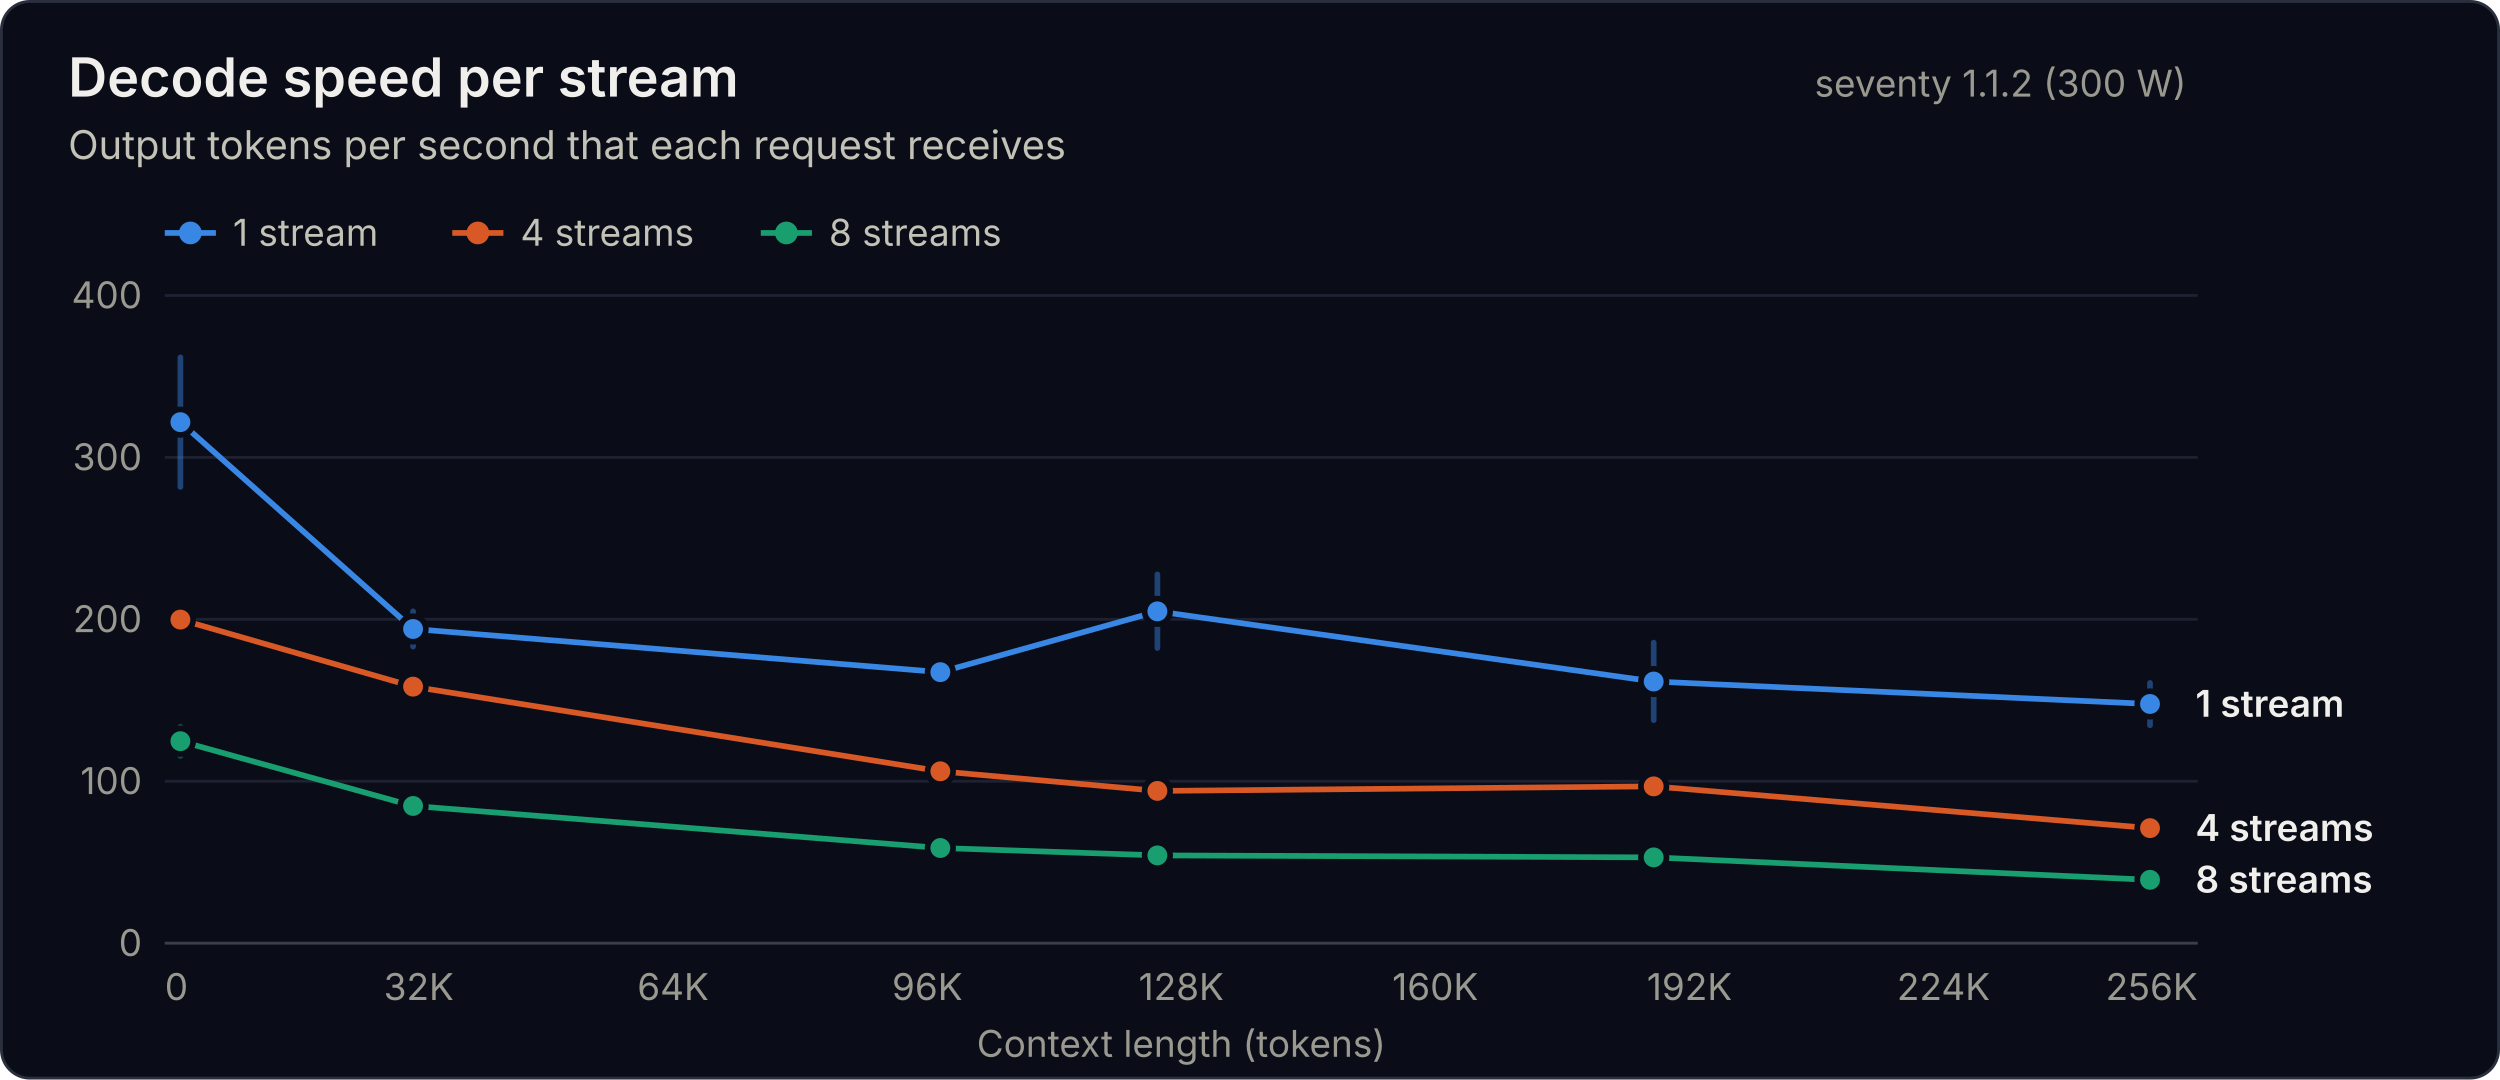
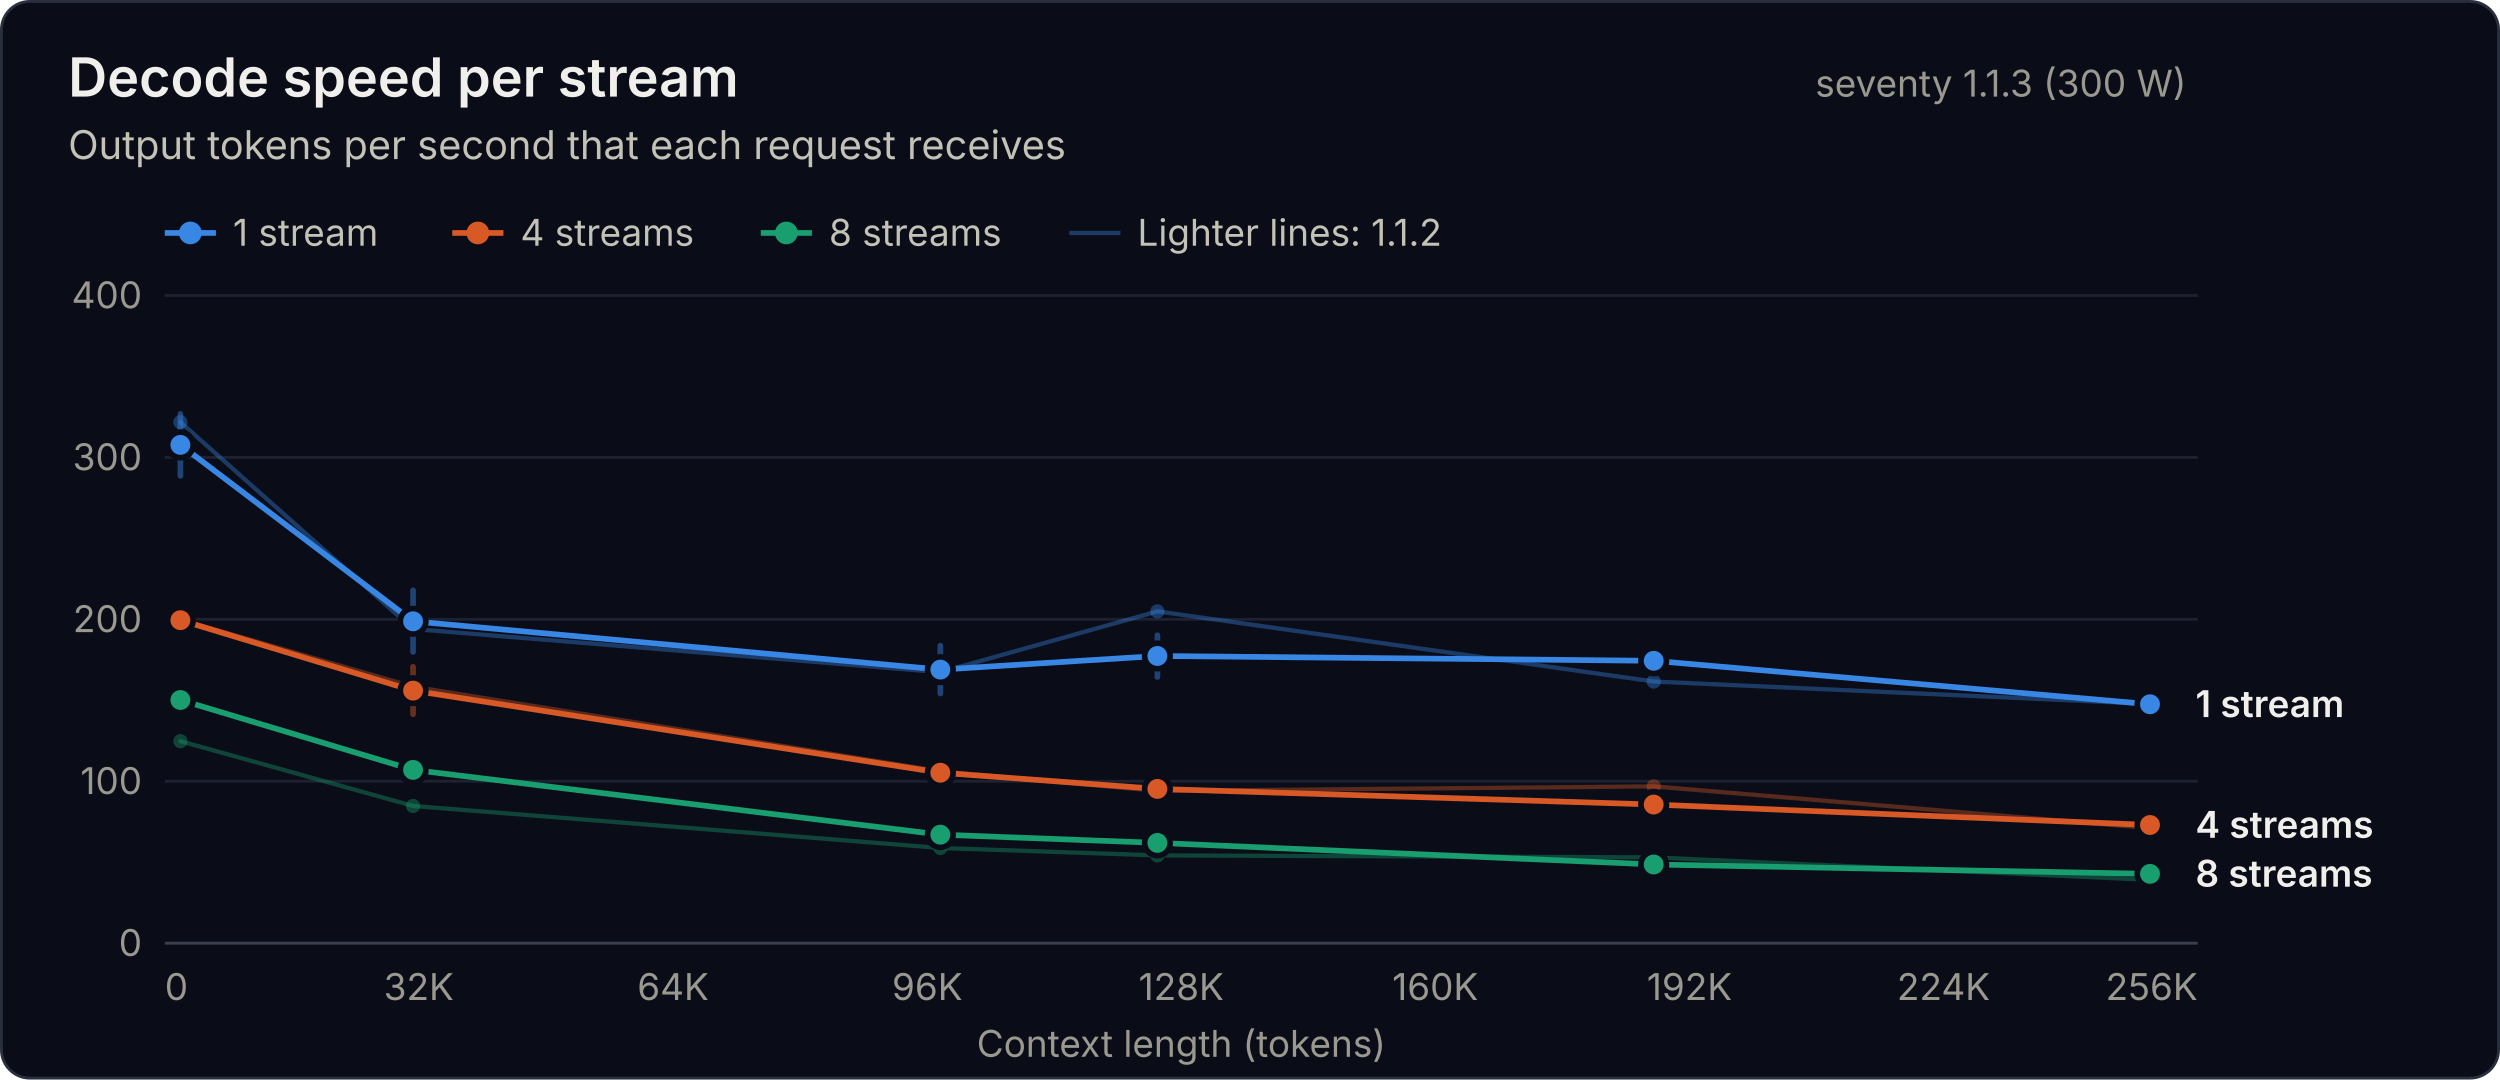
<svg xmlns="http://www.w3.org/2000/svg" viewBox="0 0 880 380" width="880" height="380" font-family="Inter, system-ui, -apple-system, 'Segoe UI', Helvetica, Arial, sans-serif" role="img" aria-label="Decode speed per stream">
  <rect x="0.5" y="0.5" width="879" height="379" rx="10" fill="#0a0d18" stroke="#2a2f3d" />
  <text x="24.0" y="34.0" font-size="19" font-weight="600" fill="#f0efec" text-anchor="start">Decode speed per stream</text>
  <text x="24.0" y="56.0" font-size="14" font-weight="400" fill="#c3c2b7" text-anchor="start">Output tokens per second that each request receives</text>
-   <text x="769.6" y="34.0" font-size="13" font-weight="400" fill="#9a998f" text-anchor="end">seventy 1.1.2 (300 W)</text>
+   <text x="769.6" y="34.0" font-size="13" font-weight="400" fill="#9a998f" text-anchor="end">seventy 1.1.3 (300 W)</text>
  <line x1="58" x2="773.6" y1="332.0" y2="332.0" stroke="#3a3f4e" stroke-width="1" />
  <text x="50.0" y="336.5" font-size="13" font-weight="400" fill="#9a998f" text-anchor="end">0</text>
  <line x1="58" x2="773.6" y1="275.0" y2="275.0" stroke="#1d2130" stroke-width="1" />
  <text x="50.0" y="279.5" font-size="13" font-weight="400" fill="#9a998f" text-anchor="end">100</text>
  <line x1="58" x2="773.6" y1="218.0" y2="218.0" stroke="#1d2130" stroke-width="1" />
  <text x="50.0" y="222.5" font-size="13" font-weight="400" fill="#9a998f" text-anchor="end">200</text>
  <line x1="58" x2="773.6" y1="161.0" y2="161.0" stroke="#1d2130" stroke-width="1" />
  <text x="50.0" y="165.5" font-size="13" font-weight="400" fill="#9a998f" text-anchor="end">300</text>
  <line x1="58" x2="773.6" y1="104.0" y2="104.0" stroke="#1d2130" stroke-width="1" />
  <text x="50.0" y="108.5" font-size="13" font-weight="400" fill="#9a998f" text-anchor="end">400</text>
  <text x="58.0" y="352.0" font-size="13" font-weight="400" fill="#9a998f" text-anchor="start">0</text>
  <text x="147.4" y="352.0" font-size="13" font-weight="400" fill="#9a998f" text-anchor="middle">32K</text>
  <text x="236.9" y="352.0" font-size="13" font-weight="400" fill="#9a998f" text-anchor="middle">64K</text>
  <text x="326.4" y="352.0" font-size="13" font-weight="400" fill="#9a998f" text-anchor="middle">96K</text>
  <text x="415.8" y="352.0" font-size="13" font-weight="400" fill="#9a998f" text-anchor="middle">128K</text>
  <text x="505.2" y="352.0" font-size="13" font-weight="400" fill="#9a998f" text-anchor="middle">160K</text>
  <text x="594.7" y="352.0" font-size="13" font-weight="400" fill="#9a998f" text-anchor="middle">192K</text>
  <text x="684.1" y="352.0" font-size="13" font-weight="400" fill="#9a998f" text-anchor="middle">224K</text>
  <text x="773.6" y="352.0" font-size="13" font-weight="400" fill="#9a998f" text-anchor="end">256K</text>
  <text x="415.8" y="372.0" font-size="13" font-weight="400" fill="#9a998f" text-anchor="middle">Context length (tokens)</text>
-   <polyline points="63.5,148.6 145.4,221.4 331.0,236.6 407.4,215.2 582.1,239.9 756.8,247.8" fill="none" stroke="#3987e5" stroke-width="2" stroke-linejoin="round" stroke-linecap="round" />
-   <line x1="63.5" x2="63.5" y1="171.4" y2="125.8" stroke="#3987e5" stroke-opacity="0.45" stroke-width="2" stroke-linecap="round" />
-   <circle cx="63.5" cy="148.6" r="4.5" fill="#3987e5" stroke="#0a0d18" stroke-width="2" />
-   <line x1="145.4" x2="145.4" y1="227.6" y2="215.2" stroke="#3987e5" stroke-opacity="0.45" stroke-width="2" stroke-linecap="round" />
-   <circle cx="145.4" cy="221.4" r="4.5" fill="#3987e5" stroke="#0a0d18" stroke-width="2" />
-   <line x1="331.0" x2="331.0" y1="237.8" y2="235.3" stroke="#3987e5" stroke-opacity="0.45" stroke-width="2" stroke-linecap="round" />
-   <circle cx="331.0" cy="236.6" r="4.5" fill="#3987e5" stroke="#0a0d18" stroke-width="2" />
-   <line x1="407.4" x2="407.4" y1="228.1" y2="202.2" stroke="#3987e5" stroke-opacity="0.45" stroke-width="2" stroke-linecap="round" />
-   <circle cx="407.4" cy="215.2" r="4.5" fill="#3987e5" stroke="#0a0d18" stroke-width="2" />
-   <line x1="582.1" x2="582.1" y1="253.5" y2="226.2" stroke="#3987e5" stroke-opacity="0.45" stroke-width="2" stroke-linecap="round" />
-   <circle cx="582.1" cy="239.9" r="4.5" fill="#3987e5" stroke="#0a0d18" stroke-width="2" />
-   <line x1="756.8" x2="756.8" y1="255.3" y2="240.4" stroke="#3987e5" stroke-opacity="0.45" stroke-width="2" stroke-linecap="round" />
-   <circle cx="756.8" cy="247.8" r="4.5" fill="#3987e5" stroke="#0a0d18" stroke-width="2" />
-   <polyline points="63.5,218.1 145.4,241.7 331.0,271.5 407.4,278.4 582.1,276.8 756.8,291.5" fill="none" stroke="#d95926" stroke-width="2" stroke-linejoin="round" stroke-linecap="round" />
-   <line x1="63.5" x2="63.5" y1="221.7" y2="214.6" stroke="#d95926" stroke-opacity="0.45" stroke-width="2" stroke-linecap="round" />
-   <circle cx="63.5" cy="218.1" r="4.5" fill="#d95926" stroke="#0a0d18" stroke-width="2" />
-   <line x1="145.4" x2="145.4" y1="244.0" y2="239.3" stroke="#d95926" stroke-opacity="0.45" stroke-width="2" stroke-linecap="round" />
-   <circle cx="145.4" cy="241.7" r="4.5" fill="#d95926" stroke="#0a0d18" stroke-width="2" />
-   <line x1="331.0" x2="331.0" y1="273.5" y2="269.5" stroke="#d95926" stroke-opacity="0.45" stroke-width="2" stroke-linecap="round" />
-   <circle cx="331.0" cy="271.5" r="4.5" fill="#d95926" stroke="#0a0d18" stroke-width="2" />
-   <line x1="407.4" x2="407.4" y1="279.7" y2="277.2" stroke="#d95926" stroke-opacity="0.45" stroke-width="2" stroke-linecap="round" />
-   <circle cx="407.4" cy="278.4" r="4.5" fill="#d95926" stroke="#0a0d18" stroke-width="2" />
-   <line x1="582.1" x2="582.1" y1="280.0" y2="273.6" stroke="#d95926" stroke-opacity="0.45" stroke-width="2" stroke-linecap="round" />
-   <circle cx="582.1" cy="276.8" r="4.5" fill="#d95926" stroke="#0a0d18" stroke-width="2" />
-   <line x1="756.8" x2="756.8" y1="294.2" y2="288.8" stroke="#d95926" stroke-opacity="0.45" stroke-width="2" stroke-linecap="round" />
-   <circle cx="756.8" cy="291.5" r="4.5" fill="#d95926" stroke="#0a0d18" stroke-width="2" />
-   <polyline points="63.5,260.9 145.4,283.7 331.0,298.5 407.4,301.1 582.1,301.8 756.8,309.7" fill="none" stroke="#199e70" stroke-width="2" stroke-linejoin="round" stroke-linecap="round" />
-   <line x1="63.5" x2="63.5" y1="266.1" y2="255.8" stroke="#199e70" stroke-opacity="0.45" stroke-width="2" stroke-linecap="round" />
-   <circle cx="63.5" cy="260.9" r="4.5" fill="#199e70" stroke="#0a0d18" stroke-width="2" />
-   <line x1="145.4" x2="145.4" y1="286.9" y2="280.4" stroke="#199e70" stroke-opacity="0.45" stroke-width="2" stroke-linecap="round" />
-   <circle cx="145.4" cy="283.7" r="4.5" fill="#199e70" stroke="#0a0d18" stroke-width="2" />
-   <line x1="331.0" x2="331.0" y1="299.5" y2="297.6" stroke="#199e70" stroke-opacity="0.45" stroke-width="2" stroke-linecap="round" />
-   <circle cx="331.0" cy="298.5" r="4.5" fill="#199e70" stroke="#0a0d18" stroke-width="2" />
-   <line x1="407.4" x2="407.4" y1="302.8" y2="299.5" stroke="#199e70" stroke-opacity="0.45" stroke-width="2" stroke-linecap="round" />
-   <circle cx="407.4" cy="301.1" r="4.5" fill="#199e70" stroke="#0a0d18" stroke-width="2" />
-   <line x1="582.1" x2="582.1" y1="302.9" y2="300.7" stroke="#199e70" stroke-opacity="0.45" stroke-width="2" stroke-linecap="round" />
-   <circle cx="582.1" cy="301.8" r="4.5" fill="#199e70" stroke="#0a0d18" stroke-width="2" />
-   <line x1="756.8" x2="756.8" y1="310.7" y2="308.6" stroke="#199e70" stroke-opacity="0.45" stroke-width="2" stroke-linecap="round" />
-   <circle cx="756.8" cy="309.7" r="4.5" fill="#199e70" stroke="#0a0d18" stroke-width="2" />
-   <text x="772.8" y="252.3" font-size="13" font-weight="600" fill="#f0efec" text-anchor="start" paint-order="stroke" stroke="#0a0d18" stroke-width="4" stroke-linejoin="round">1 stream</text>
-   <text x="772.8" y="296.0" font-size="13" font-weight="600" fill="#f0efec" text-anchor="start" paint-order="stroke" stroke="#0a0d18" stroke-width="4" stroke-linejoin="round">4 streams</text>
-   <text x="772.8" y="314.2" font-size="13" font-weight="600" fill="#f0efec" text-anchor="start" paint-order="stroke" stroke="#0a0d18" stroke-width="4" stroke-linejoin="round">8 streams</text>
+   <polyline points="63.5,148.6 145.4,221.4 331.0,236.6 407.4,215.2 582.1,239.9 756.8,247.8" fill="none" stroke="#3987e5" stroke-opacity="0.38" stroke-width="1.5" stroke-linejoin="round" stroke-linecap="round" />
+   <circle cx="63.5" cy="148.6" r="2.5" fill="#3987e5" fill-opacity="0.38" />
+   <circle cx="145.4" cy="221.4" r="2.5" fill="#3987e5" fill-opacity="0.38" />
+   <circle cx="331.0" cy="236.6" r="2.5" fill="#3987e5" fill-opacity="0.38" />
+   <circle cx="407.4" cy="215.2" r="2.5" fill="#3987e5" fill-opacity="0.38" />
+   <circle cx="582.1" cy="239.9" r="2.5" fill="#3987e5" fill-opacity="0.38" />
+   <circle cx="756.8" cy="247.8" r="2.5" fill="#3987e5" fill-opacity="0.38" />
+   <polyline points="63.5,218.1 145.4,241.7 331.0,271.5 407.4,278.4 582.1,276.8 756.8,291.5" fill="none" stroke="#d95926" stroke-opacity="0.38" stroke-width="1.5" stroke-linejoin="round" stroke-linecap="round" />
+   <circle cx="63.5" cy="218.1" r="2.5" fill="#d95926" fill-opacity="0.38" />
+   <circle cx="145.4" cy="241.7" r="2.5" fill="#d95926" fill-opacity="0.38" />
+   <circle cx="331.0" cy="271.5" r="2.5" fill="#d95926" fill-opacity="0.38" />
+   <circle cx="407.4" cy="278.4" r="2.5" fill="#d95926" fill-opacity="0.38" />
+   <circle cx="582.1" cy="276.8" r="2.5" fill="#d95926" fill-opacity="0.38" />
+   <circle cx="756.8" cy="291.5" r="2.5" fill="#d95926" fill-opacity="0.38" />
+   <polyline points="63.5,260.9 145.4,283.7 331.0,298.5 407.4,301.1 582.1,301.8 756.8,309.7" fill="none" stroke="#199e70" stroke-opacity="0.38" stroke-width="1.5" stroke-linejoin="round" stroke-linecap="round" />
+   <circle cx="63.5" cy="260.9" r="2.5" fill="#199e70" fill-opacity="0.38" />
+   <circle cx="145.4" cy="283.7" r="2.5" fill="#199e70" fill-opacity="0.38" />
+   <circle cx="331.0" cy="298.5" r="2.5" fill="#199e70" fill-opacity="0.38" />
+   <circle cx="407.4" cy="301.1" r="2.5" fill="#199e70" fill-opacity="0.38" />
+   <circle cx="582.1" cy="301.8" r="2.5" fill="#199e70" fill-opacity="0.38" />
+   <circle cx="756.8" cy="309.7" r="2.5" fill="#199e70" fill-opacity="0.38" />
+   <polyline points="63.5,156.6 145.4,218.7 331.0,235.7 407.4,230.9 582.1,232.6 756.8,247.9" fill="none" stroke="#3987e5" stroke-width="2" stroke-linejoin="round" stroke-linecap="round" />
+   <line x1="63.5" x2="63.5" y1="167.5" y2="145.7" stroke="#3987e5" stroke-opacity="0.45" stroke-width="2" stroke-linecap="round" />
+   <circle cx="63.5" cy="156.6" r="4.5" fill="#3987e5" stroke="#0a0d18" stroke-width="2" />
+   <line x1="145.4" x2="145.4" y1="229.5" y2="207.8" stroke="#3987e5" stroke-opacity="0.45" stroke-width="2" stroke-linecap="round" />
+   <circle cx="145.4" cy="218.7" r="4.5" fill="#3987e5" stroke="#0a0d18" stroke-width="2" />
+   <line x1="331.0" x2="331.0" y1="244.1" y2="227.3" stroke="#3987e5" stroke-opacity="0.45" stroke-width="2" stroke-linecap="round" />
+   <circle cx="331.0" cy="235.7" r="4.5" fill="#3987e5" stroke="#0a0d18" stroke-width="2" />
+   <line x1="407.4" x2="407.4" y1="238.3" y2="223.6" stroke="#3987e5" stroke-opacity="0.45" stroke-width="2" stroke-linecap="round" />
+   <circle cx="407.4" cy="230.9" r="4.5" fill="#3987e5" stroke="#0a0d18" stroke-width="2" />
+   <line x1="582.1" x2="582.1" y1="235.6" y2="229.6" stroke="#3987e5" stroke-opacity="0.45" stroke-width="2" stroke-linecap="round" />
+   <circle cx="582.1" cy="232.6" r="4.5" fill="#3987e5" stroke="#0a0d18" stroke-width="2" />
+   <line x1="756.8" x2="756.8" y1="250.3" y2="245.5" stroke="#3987e5" stroke-opacity="0.45" stroke-width="2" stroke-linecap="round" />
+   <circle cx="756.8" cy="247.9" r="4.5" fill="#3987e5" stroke="#0a0d18" stroke-width="2" />
+   <polyline points="63.5,218.3 145.4,243.1 331.0,272.0 407.4,277.7 582.1,283.2 756.8,290.4" fill="none" stroke="#d95926" stroke-width="2" stroke-linejoin="round" stroke-linecap="round" />
+   <line x1="63.5" x2="63.5" y1="222.2" y2="214.5" stroke="#d95926" stroke-opacity="0.45" stroke-width="2" stroke-linecap="round" />
+   <circle cx="63.5" cy="218.3" r="4.5" fill="#d95926" stroke="#0a0d18" stroke-width="2" />
+   <line x1="145.4" x2="145.4" y1="251.4" y2="234.7" stroke="#d95926" stroke-opacity="0.45" stroke-width="2" stroke-linecap="round" />
+   <circle cx="145.4" cy="243.1" r="4.5" fill="#d95926" stroke="#0a0d18" stroke-width="2" />
+   <circle cx="331.0" cy="272.0" r="4.5" fill="#d95926" stroke="#0a0d18" stroke-width="2" />
+   <circle cx="407.4" cy="277.7" r="4.5" fill="#d95926" stroke="#0a0d18" stroke-width="2" />
+   <line x1="582.1" x2="582.1" y1="284.6" y2="281.8" stroke="#d95926" stroke-opacity="0.45" stroke-width="2" stroke-linecap="round" />
+   <circle cx="582.1" cy="283.2" r="4.5" fill="#d95926" stroke="#0a0d18" stroke-width="2" />
+   <circle cx="756.8" cy="290.4" r="4.5" fill="#d95926" stroke="#0a0d18" stroke-width="2" />
+   <polyline points="63.5,246.4 145.4,271.0 331.0,293.8 407.4,296.7 582.1,304.3 756.8,307.6" fill="none" stroke="#199e70" stroke-width="2" stroke-linejoin="round" stroke-linecap="round" />
+   <circle cx="63.5" cy="246.4" r="4.5" fill="#199e70" stroke="#0a0d18" stroke-width="2" />
+   <line x1="145.4" x2="145.4" y1="271.8" y2="270.3" stroke="#199e70" stroke-opacity="0.45" stroke-width="2" stroke-linecap="round" />
+   <circle cx="145.4" cy="271.0" r="4.5" fill="#199e70" stroke="#0a0d18" stroke-width="2" />
+   <circle cx="331.0" cy="293.8" r="4.5" fill="#199e70" stroke="#0a0d18" stroke-width="2" />
+   <circle cx="407.4" cy="296.7" r="4.5" fill="#199e70" stroke="#0a0d18" stroke-width="2" />
+   <circle cx="582.1" cy="304.3" r="4.5" fill="#199e70" stroke="#0a0d18" stroke-width="2" />
+   <circle cx="756.8" cy="307.6" r="4.5" fill="#199e70" stroke="#0a0d18" stroke-width="2" />
+   <text x="772.8" y="252.4" font-size="13" font-weight="600" fill="#f0efec" text-anchor="start" paint-order="stroke" stroke="#0a0d18" stroke-width="4" stroke-linejoin="round">1 stream</text>
+   <text x="772.8" y="294.9" font-size="13" font-weight="600" fill="#f0efec" text-anchor="start" paint-order="stroke" stroke="#0a0d18" stroke-width="4" stroke-linejoin="round">4 streams</text>
+   <text x="772.8" y="312.1" font-size="13" font-weight="600" fill="#f0efec" text-anchor="start" paint-order="stroke" stroke="#0a0d18" stroke-width="4" stroke-linejoin="round">8 streams</text>
  <line x1="58" x2="76" y1="82" y2="82" stroke="#3987e5" stroke-width="2" />
  <circle cx="67" cy="82" r="4" fill="#3987e5" />
  <text x="82.0" y="86.5" font-size="13" font-weight="400" fill="#c3c2b7" text-anchor="start">1 stream</text>
  <line x1="159.2" x2="177.2" y1="82" y2="82" stroke="#d95926" stroke-width="2" />
  <circle cx="168.2" cy="82" r="4" fill="#d95926" />
  <text x="183.2" y="86.5" font-size="13" font-weight="400" fill="#c3c2b7" text-anchor="start">4 streams</text>
  <line x1="267.8" x2="285.8" y1="82" y2="82" stroke="#199e70" stroke-width="2" />
  <circle cx="276.8" cy="82" r="4" fill="#199e70" />
  <text x="291.8" y="86.5" font-size="13" font-weight="400" fill="#c3c2b7" text-anchor="start">8 streams</text>
+   <line x1="376.4" x2="394.4" y1="82" y2="82" stroke="#3987e5" stroke-opacity="0.38" stroke-width="1.5" />
+   <text x="400.4" y="86.5" font-size="13" font-weight="400" fill="#c3c2b7" text-anchor="start">Lighter lines: 1.1.2</text>
</svg>
